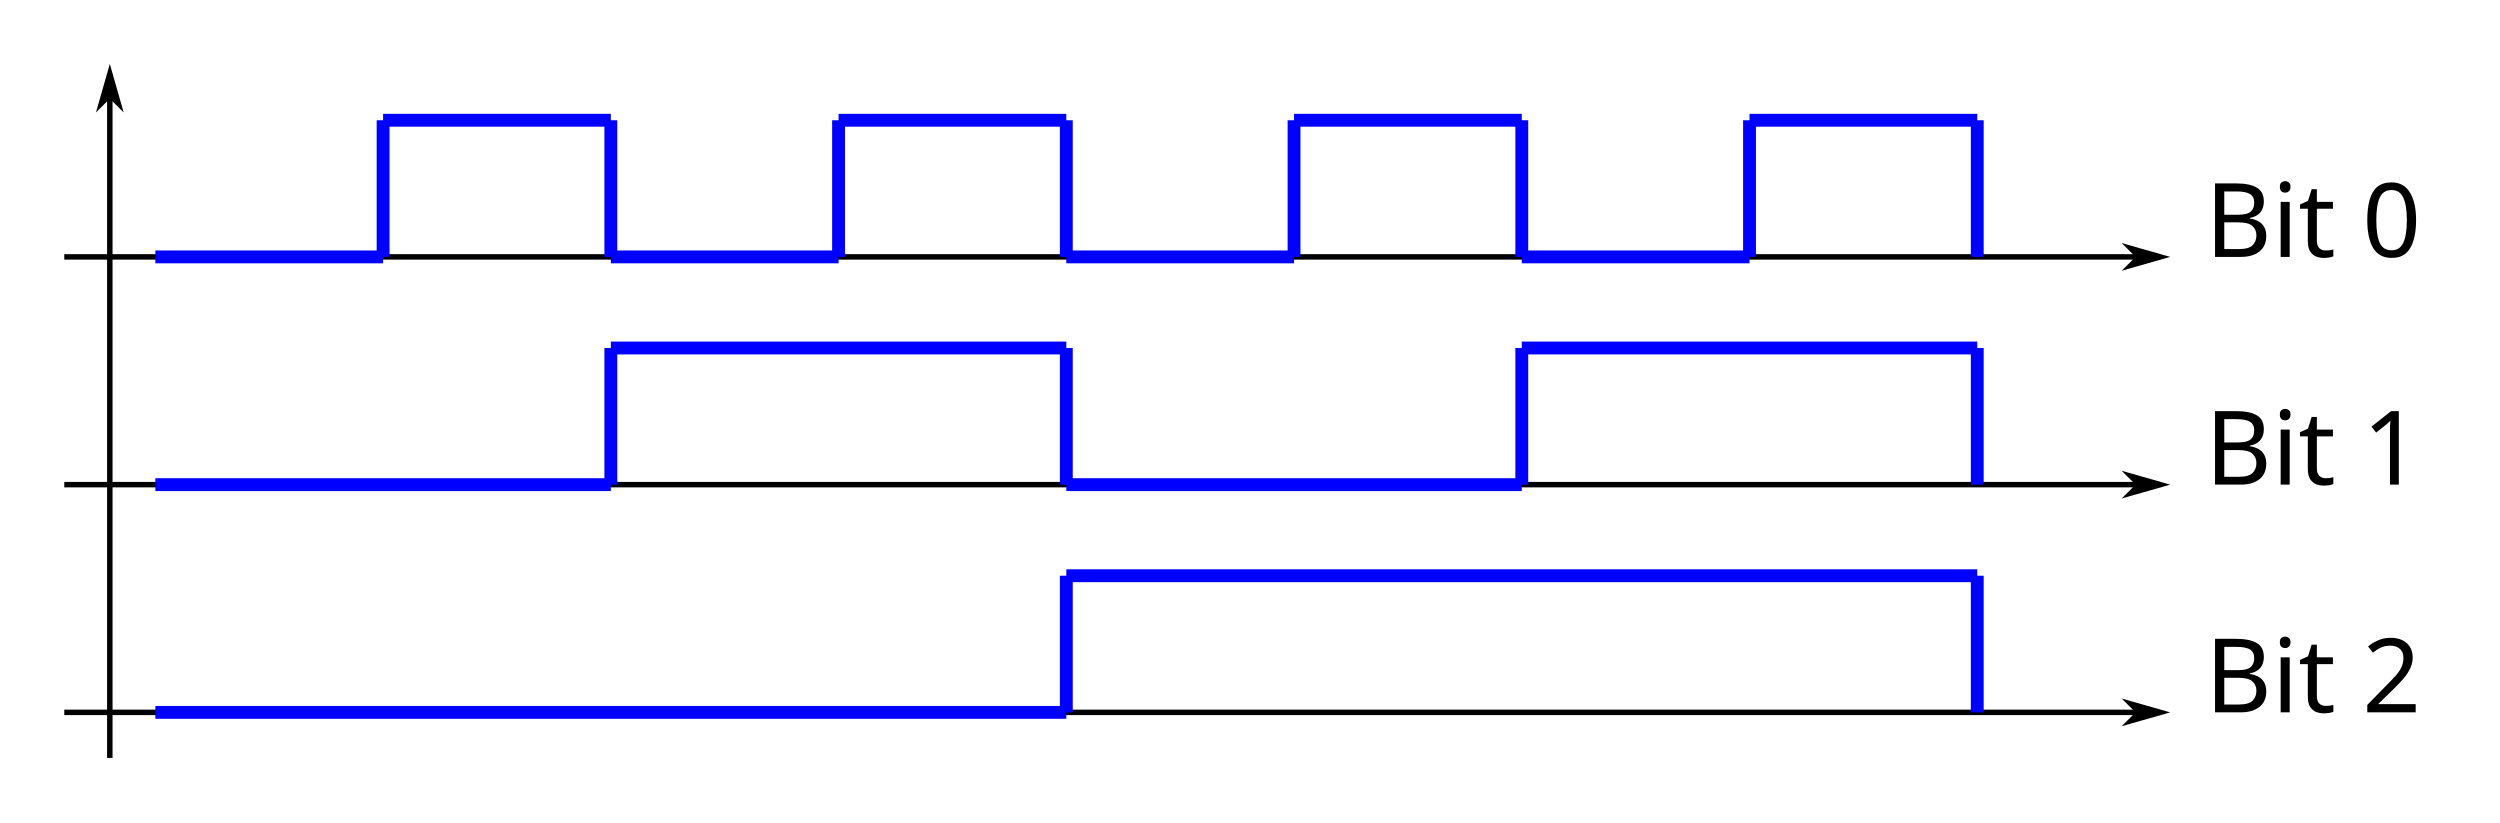
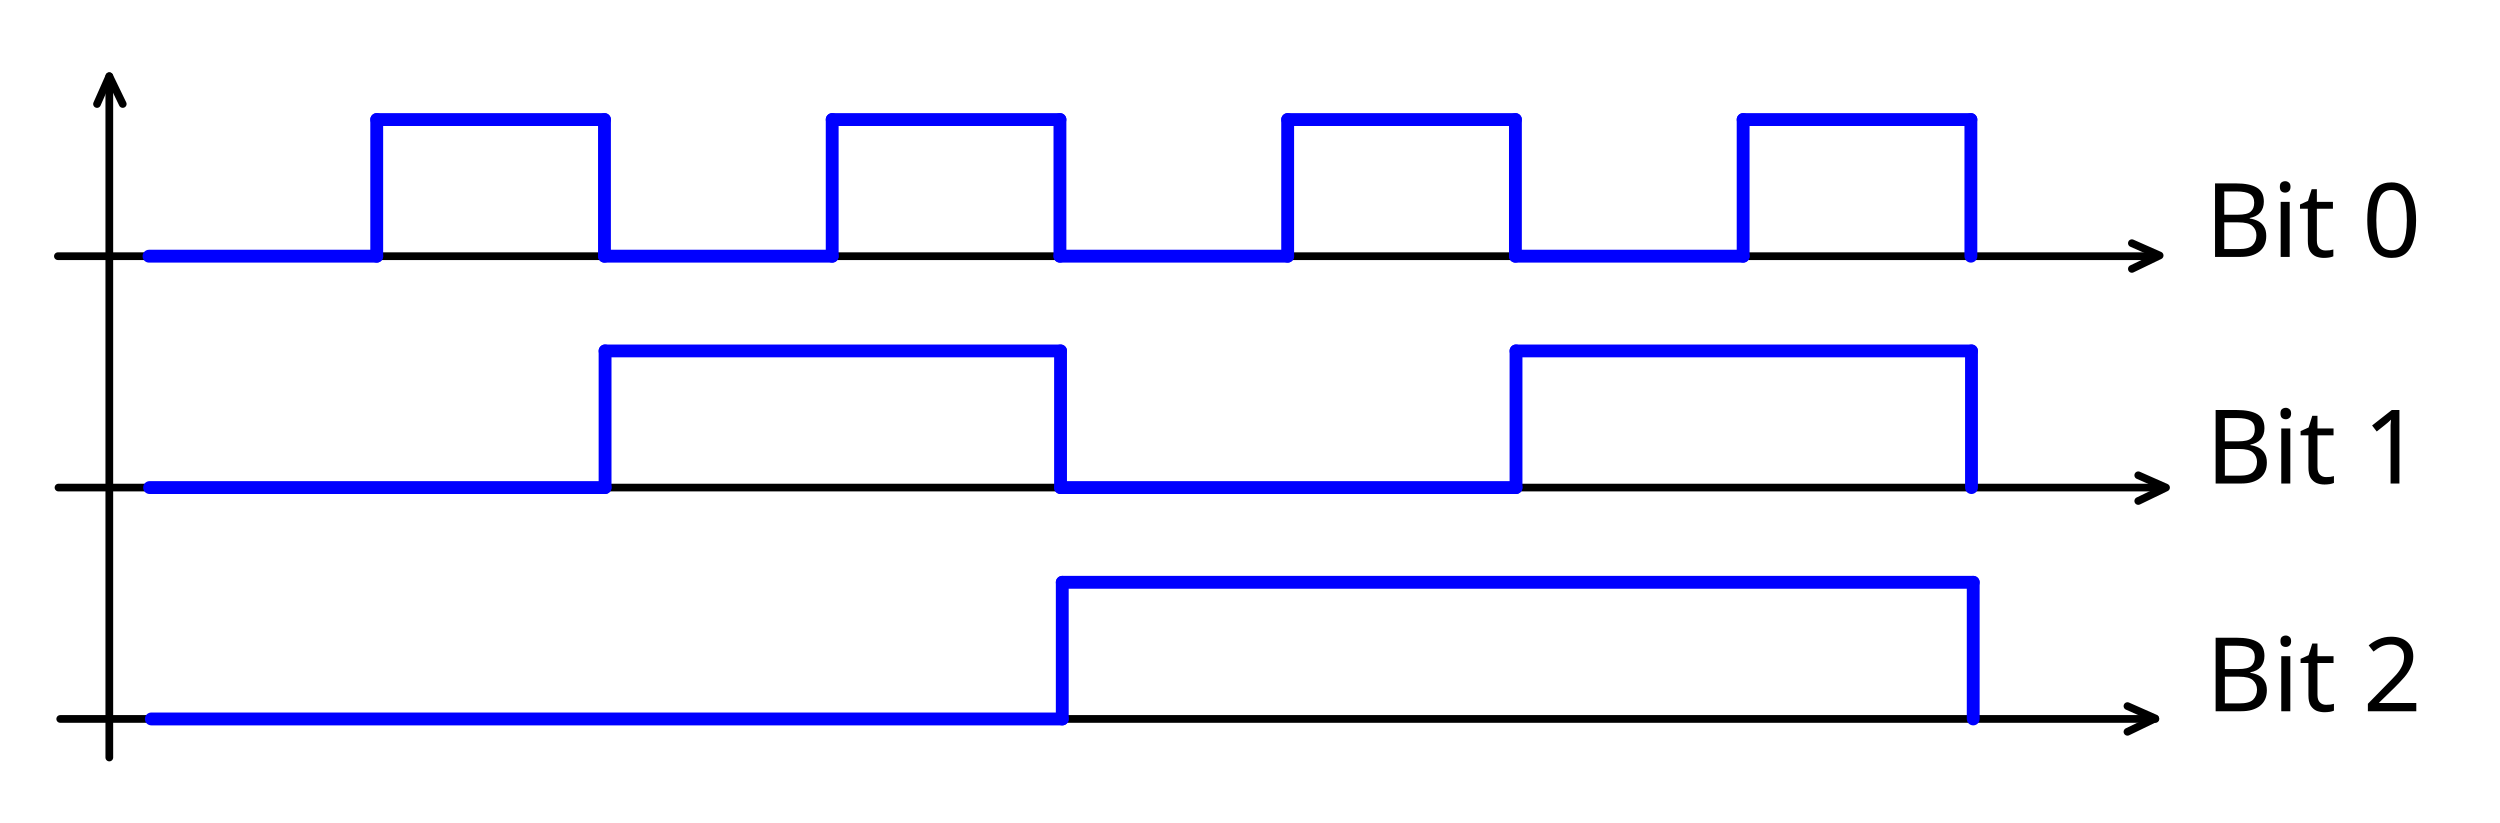
<svg xmlns="http://www.w3.org/2000/svg" width="194.485" height="63.962" id="svg12295" version="1.1">
  <defs id="defs12297">
    <marker orient="auto" refY="0" refX="0" id="Arrow1Mend" style="overflow:visible">
      <path id="path5745" d="M 0,0 5,-5 -12.5,0 5,5 0,0 Z" style="fill-rule:evenodd;stroke:#000000;stroke-width:1pt" transform="matrix(-0.4,0,0,-0.4,-4,0)" />
    </marker>
    <marker orient="auto" refY="0" refX="0" id="Arrow1Mend-6" style="overflow:visible">
      <path id="path5745-2" d="M 0,0 5,-5 -12.5,0 5,5 0,0 Z" style="fill-rule:evenodd;stroke:#000000;stroke-width:1pt" transform="matrix(-0.4,0,0,-0.4,-4,0)" />
    </marker>
    <marker orient="auto" refY="0" refX="0" id="Arrow1Mend-2" style="overflow:visible">
      <path id="path5745-3" d="M 0,0 5,-5 -12.5,0 5,5 0,0 Z" style="fill-rule:evenodd;stroke:#000000;stroke-width:1pt" transform="matrix(-0.4,0,0,-0.4,-4,0)" />
    </marker>
    <marker orient="auto" refY="0" refX="0" id="Arrow1Mend-60" style="overflow:visible">
      <path id="path5745-6" d="M 0,0 5,-5 -12.5,0 5,5 0,0 Z" style="fill-rule:evenodd;stroke:#000000;stroke-width:1pt" transform="matrix(-0.4,0,0,-0.4,-4,0)" />
    </marker>
    <marker orient="auto" refY="0" refX="0" id="Arrow1Mend-62" style="overflow:visible">
      <path id="path5745-9" d="M 0,0 5,-5 -12.5,0 5,5 0,0 Z" style="fill-rule:evenodd;stroke:#000000;stroke-width:1pt" transform="matrix(-0.4,0,0,-0.4,-4,0)" />
    </marker>
    <marker orient="auto" refY="0" refX="0" id="Arrow1Mend-8" style="overflow:visible">
      <path id="path5745-25" d="M 0,0 5,-5 -12.5,0 5,5 0,0 Z" style="fill-rule:evenodd;stroke:#000000;stroke-width:1pt" transform="matrix(-0.4,0,0,-0.4,-4,0)" />
    </marker>
    <marker orient="auto" refY="0" refX="0" id="Arrow1Mend-7" style="overflow:visible">
      <path id="path5745-63" d="M 0,0 5,-5 -12.5,0 5,5 0,0 Z" style="fill-rule:evenodd;stroke:#000000;stroke-width:1pt" transform="matrix(-0.4,0,0,-0.4,-4,0)" />
    </marker>
    <marker orient="auto" refY="0" refX="0" id="Arrow1Mend-9" style="overflow:visible">
      <path id="path5745-0" d="M 0,0 5,-5 -12.5,0 5,5 0,0 Z" style="fill-rule:evenodd;stroke:#000000;stroke-width:1pt" transform="matrix(-0.4,0,0,-0.4,-4,0)" />
    </marker>
    <marker orient="auto" refY="0" refX="0" id="Arrow1Mend-3" style="overflow:visible">
      <path id="path5745-29" d="M 0,0 5,-5 -12.5,0 5,5 0,0 Z" style="fill-rule:evenodd;stroke:#000000;stroke-width:1pt" transform="matrix(-0.4,0,0,-0.4,-4,0)" />
    </marker>
    <marker orient="auto" refY="0" refX="0" id="Arrow1Mend-72" style="overflow:visible">
      <path id="path5745-1" d="M 0,0 5,-5 -12.5,0 5,5 0,0 Z" style="fill-rule:evenodd;stroke:#000000;stroke-width:1pt" transform="matrix(-0.4,0,0,-0.4,-4,0)" />
    </marker>
    <marker orient="auto" refY="0" refX="0" id="Arrow1Mend-4" style="overflow:visible">
      <path id="path5745-91" d="M 0,0 5,-5 -12.5,0 5,5 0,0 Z" style="fill-rule:evenodd;stroke:#000000;stroke-width:1pt" transform="matrix(-0.4,0,0,-0.4,-4,0)" />
    </marker>
  </defs>
  <g id="layer1" transform="translate(-76.49606,-341.4319)">
-     <path style="fill:none;stroke:#000000;stroke-width:0.425;stroke-linecap:butt;stroke-linejoin:miter;stroke-miterlimit:4;stroke-dasharray:none;stroke-opacity:1;marker-end:url(#Arrow1Mend)" d="m 81.496,396.85 162.992,0" id="path13617-05" />
-     <path style="fill:none;stroke:#000000;stroke-width:0.425;stroke-linecap:butt;stroke-linejoin:miter;stroke-miterlimit:4;stroke-dasharray:none;stroke-opacity:1;marker-end:url(#Arrow1Mend)" d="m 81.496,379.134 162.992,0" id="path13617-8" />
-     <path style="fill:none;stroke:#000000;stroke-width:0.425;stroke-linecap:butt;stroke-linejoin:miter;stroke-miterlimit:4;stroke-dasharray:none;stroke-opacity:1;marker-end:url(#Arrow1Mend)" d="m 81.496,361.417 162.992,0" id="path13617-91" />
-     <path style="fill:none;stroke:#000000;stroke-width:0.425;stroke-linecap:butt;stroke-linejoin:miter;stroke-miterlimit:4;stroke-dasharray:none;stroke-opacity:1;marker-end:url(#Arrow1Mend)" d="m 85.039,400.394 2e-6,-53.15" id="path13433" />
+     <path style="fill:none;stroke:#000000;stroke-width:0.6;stroke-linecap:round;stroke-linejoin:miter;stroke-miterlimit:4;stroke-opacity:1;stroke-dasharray:none;marker-end:none" d="m 81.181,397.362 162.992,0" id="path13617-05" />
+     <path style="fill:none;stroke:#000000;stroke-width:0.6;stroke-linecap:round;stroke-linejoin:miter;stroke-miterlimit:4;stroke-opacity:1;stroke-dasharray:none;marker-end:none" d="m 81.047,379.362 162.992,0" id="path13617-8" />
+     <path style="fill:none;stroke:#000000;stroke-width:0.6;stroke-linecap:round;stroke-linejoin:miter;stroke-miterlimit:4;stroke-opacity:1;stroke-dasharray:none;marker-end:none" d="m 81,361.362 162.992,0" id="path13617-91" />
+     <path style="fill:none;stroke:#000000;stroke-width:0.6;stroke-linecap:round;stroke-linejoin:miter;stroke-miterlimit:4;stroke-opacity:1;stroke-dasharray:none;marker-end:none" d="m 85,400.362 0,-53" id="path13433" />
    <text xml:space="preserve" style="font-style:normal;font-weight:normal;font-size:8px;line-height:125%;font-family:Sans;letter-spacing:0px;word-spacing:0px;fill:#000000;fill-opacity:1;stroke:none" x="248.031" y="361.417" id="text13987-2-6-2">
      <tspan id="tspan13989-7-6-7" x="248.031" y="361.417">Bit 0</tspan>
    </text>
-     <text xml:space="preserve" style="font-style:normal;font-weight:normal;font-size:8px;line-height:125%;font-family:Sans;letter-spacing:0px;word-spacing:0px;fill:#000000;fill-opacity:1;stroke:none" x="248.031" y="379.134" id="text13987-2-1-9">
-       <tspan id="tspan13989-7-9-0" x="248.031" y="379.134">Bit 1</tspan>
+     <text xml:space="preserve" style="font-size:8px;font-style:normal;font-weight:normal;line-height:125%;letter-spacing:0px;word-spacing:0px;fill:#000000;fill-opacity:1;stroke:none;font-family:Sans" x="248.079" y="379.047" id="text13987-2-1-9">
+       <tspan id="tspan13989-7-9-0" x="248.079" y="379.047">Bit 1</tspan>
    </text>
-     <text xml:space="preserve" style="font-style:normal;font-weight:normal;font-size:8px;line-height:125%;font-family:Sans;letter-spacing:0px;word-spacing:0px;fill:#000000;fill-opacity:1;stroke:none" x="248.031" y="396.85" id="text13987-2-6-1-2">
-       <tspan id="tspan13989-7-6-9-5" x="248.031" y="396.85">Bit 2</tspan>
+     <text xml:space="preserve" style="font-size:8px;font-style:normal;font-weight:normal;line-height:125%;letter-spacing:0px;word-spacing:0px;fill:#000000;fill-opacity:1;stroke:none;font-family:Sans" x="248.079" y="396.764" id="text13987-2-6-1-2">
+       <tspan id="tspan13989-7-6-9-5" x="248.079" y="396.764">Bit 2</tspan>
    </text>
-     <path style="fill:none;stroke:#0000ff;stroke-width:1px;stroke-linecap:butt;stroke-linejoin:miter;stroke-opacity:1" d="m 106.299,361.417 0,-10.63" id="path12305-7-9" />
-     <path style="fill:none;stroke:#0000ff;stroke-width:1px;stroke-linecap:butt;stroke-linejoin:miter;stroke-opacity:1" d="m 106.299,350.787 17.717,0" id="path12311-4-06" />
-     <path style="fill:none;stroke:#0000ff;stroke-width:1px;stroke-linecap:butt;stroke-linejoin:miter;stroke-opacity:1" d="m 88.583,361.417 17.717,10e-6" id="path12307-9-77-5" />
-     <path style="fill:none;stroke:#0000ff;stroke-width:1px;stroke-linecap:butt;stroke-linejoin:miter;stroke-opacity:1" d="m 124.016,350.787 0,10.63" id="path12727-4" />
-     <path style="fill:none;stroke:#0000ff;stroke-width:1px;stroke-linecap:butt;stroke-linejoin:miter;stroke-opacity:1" d="m 159.449,396.85 0,-10.63" id="path12305-7-98" />
-     <path style="fill:none;stroke:#0000ff;stroke-width:1px;stroke-linecap:butt;stroke-linejoin:miter;stroke-opacity:1" d="m 159.449,386.22 70.866,-10e-6" id="path12311-4-4" />
-     <path style="fill:none;stroke:#0000ff;stroke-width:1px;stroke-linecap:butt;stroke-linejoin:miter;stroke-opacity:1" d="m 88.583,396.85 70.866,10e-6" id="path12307-9-77-0" />
-     <path style="fill:none;stroke:#0000ff;stroke-width:1px;stroke-linecap:butt;stroke-linejoin:miter;stroke-opacity:1" d="m 230.315,386.22 0,10.63" id="path12727-5" />
-     <path style="fill:none;stroke:#0000ff;stroke-width:1px;stroke-linecap:butt;stroke-linejoin:miter;stroke-opacity:1" d="m 141.732,361.417 0,-10.63" id="path12305-7-9-6" />
-     <path style="fill:none;stroke:#0000ff;stroke-width:1px;stroke-linecap:butt;stroke-linejoin:miter;stroke-opacity:1" d="m 141.732,350.787 17.717,0" id="path12311-4-06-2" />
-     <path style="fill:none;stroke:#0000ff;stroke-width:1px;stroke-linecap:butt;stroke-linejoin:miter;stroke-opacity:1" d="m 124.016,361.417 17.717,10e-6" id="path12307-9-77-5-4" />
-     <path style="fill:none;stroke:#0000ff;stroke-width:1px;stroke-linecap:butt;stroke-linejoin:miter;stroke-opacity:1" d="m 159.449,350.787 0,10.63" id="path12727-4-4" />
-     <path style="fill:none;stroke:#0000ff;stroke-width:1px;stroke-linecap:butt;stroke-linejoin:miter;stroke-opacity:1" d="m 177.165,361.417 0,-10.63" id="path12305-7-9-0" />
-     <path style="fill:none;stroke:#0000ff;stroke-width:1px;stroke-linecap:butt;stroke-linejoin:miter;stroke-opacity:1" d="m 177.165,350.787 17.717,0" id="path12311-4-06-3" />
-     <path style="fill:none;stroke:#0000ff;stroke-width:1px;stroke-linecap:butt;stroke-linejoin:miter;stroke-opacity:1" d="m 159.449,361.417 17.717,10e-6" id="path12307-9-77-5-9" />
-     <path style="fill:none;stroke:#0000ff;stroke-width:1px;stroke-linecap:butt;stroke-linejoin:miter;stroke-opacity:1" d="m 194.882,350.787 0,10.63" id="path12727-4-1" />
-     <path style="fill:none;stroke:#0000ff;stroke-width:1px;stroke-linecap:butt;stroke-linejoin:miter;stroke-opacity:1" d="m 212.598,361.417 0,-10.63" id="path12305-7-9-6-3" />
-     <path style="fill:none;stroke:#0000ff;stroke-width:1px;stroke-linecap:butt;stroke-linejoin:miter;stroke-opacity:1" d="m 212.598,350.787 17.717,0" id="path12311-4-06-2-9" />
-     <path style="fill:none;stroke:#0000ff;stroke-width:1px;stroke-linecap:butt;stroke-linejoin:miter;stroke-opacity:1" d="m 194.882,361.417 17.717,10e-6" id="path12307-9-77-5-4-8" />
-     <path style="fill:none;stroke:#0000ff;stroke-width:1px;stroke-linecap:butt;stroke-linejoin:miter;stroke-opacity:1" d="m 230.315,350.787 0,10.63" id="path12727-4-4-4" />
-     <path style="fill:none;stroke:#0000ff;stroke-width:1px;stroke-linecap:butt;stroke-linejoin:miter;stroke-opacity:1" d="m 124.016,379.134 0,-10.63" id="path12305-7-9-0-7" />
-     <path style="fill:none;stroke:#0000ff;stroke-width:1px;stroke-linecap:butt;stroke-linejoin:miter;stroke-opacity:1" d="m 124.016,368.504 35.433,0" id="path12311-4-06-3-3" />
-     <path style="fill:none;stroke:#0000ff;stroke-width:1px;stroke-linecap:butt;stroke-linejoin:miter;stroke-opacity:1" d="m 88.583,379.134 35.433,0" id="path12307-9-77-5-9-8" />
-     <path style="fill:none;stroke:#0000ff;stroke-width:1px;stroke-linecap:butt;stroke-linejoin:miter;stroke-opacity:1" d="m 159.449,368.504 0,10.63" id="path12727-4-1-6" />
-     <path style="fill:none;stroke:#0000ff;stroke-width:1px;stroke-linecap:butt;stroke-linejoin:miter;stroke-opacity:1" d="m 194.882,379.134 0,-10.63" id="path12305-7-9-6-3-5" />
-     <path style="fill:none;stroke:#0000ff;stroke-width:1px;stroke-linecap:butt;stroke-linejoin:miter;stroke-opacity:1" d="m 194.882,368.504 35.433,0" id="path12311-4-06-2-9-4" />
-     <path style="fill:none;stroke:#0000ff;stroke-width:1px;stroke-linecap:butt;stroke-linejoin:miter;stroke-opacity:1" d="m 159.449,379.134 35.433,0" id="path12307-9-77-5-4-8-4" />
-     <path style="fill:none;stroke:#0000ff;stroke-width:1px;stroke-linecap:butt;stroke-linejoin:miter;stroke-opacity:1" d="m 230.315,368.504 0,10.63" id="path12727-4-4-4-9" />
+     <path style="fill:none;stroke:#0000ff;stroke-width:1px;stroke-linecap:round;stroke-linejoin:miter;stroke-opacity:1" d="m 105.803,361.362 0,-10.63" id="path12305-7-9" />
+     <path style="fill:none;stroke:#0000ff;stroke-width:1px;stroke-linecap:round;stroke-linejoin:miter;stroke-opacity:1" d="m 105.803,350.732 17.717,0" id="path12311-4-06" />
+     <path style="fill:none;stroke:#0000ff;stroke-width:1px;stroke-linecap:round;stroke-linejoin:miter;stroke-opacity:1" d="m 88.087,361.362 17.717,10e-6" id="path12307-9-77-5" />
+     <path style="fill:none;stroke:#0000ff;stroke-width:1px;stroke-linecap:round;stroke-linejoin:miter;stroke-opacity:1" d="m 123.52,350.732 0,10.63" id="path12727-4" />
+     <path style="fill:none;stroke:#0000ff;stroke-width:1px;stroke-linecap:round;stroke-linejoin:miter;stroke-opacity:1" d="m 159.134,397.362 0,-10.63" id="path12305-7-98" />
+     <path style="fill:none;stroke:#0000ff;stroke-width:1px;stroke-linecap:round;stroke-linejoin:miter;stroke-opacity:1" d="M 159.134,386.732 230,386.732" id="path12311-4-4" />
+     <path style="fill:none;stroke:#0000ff;stroke-width:1px;stroke-linecap:round;stroke-linejoin:miter;stroke-opacity:1" d="m 88.268,397.362 70.866,10e-6" id="path12307-9-77-0" />
+     <path style="fill:none;stroke:#0000ff;stroke-width:1px;stroke-linecap:round;stroke-linejoin:miter;stroke-opacity:1" d="m 230,386.732 0,10.63" id="path12727-5" />
+     <path style="fill:none;stroke:#0000ff;stroke-width:1px;stroke-linecap:round;stroke-linejoin:miter;stroke-opacity:1" d="m 141.236,361.362 0,-10.63" id="path12305-7-9-6" />
+     <path style="fill:none;stroke:#0000ff;stroke-width:1px;stroke-linecap:round;stroke-linejoin:miter;stroke-opacity:1" d="m 141.236,350.732 17.717,0" id="path12311-4-06-2" />
+     <path style="fill:none;stroke:#0000ff;stroke-width:1px;stroke-linecap:round;stroke-linejoin:miter;stroke-opacity:1" d="m 123.52,361.362 17.717,10e-6" id="path12307-9-77-5-4" />
+     <path style="fill:none;stroke:#0000ff;stroke-width:1px;stroke-linecap:round;stroke-linejoin:miter;stroke-opacity:1" d="m 158.953,350.732 0,10.63" id="path12727-4-4" />
+     <path style="fill:none;stroke:#0000ff;stroke-width:1px;stroke-linecap:round;stroke-linejoin:miter;stroke-opacity:1" d="m 176.669,361.362 0,-10.63" id="path12305-7-9-0" />
+     <path style="fill:none;stroke:#0000ff;stroke-width:1px;stroke-linecap:round;stroke-linejoin:miter;stroke-opacity:1" d="m 176.669,350.732 17.717,0" id="path12311-4-06-3" />
+     <path style="fill:none;stroke:#0000ff;stroke-width:1px;stroke-linecap:round;stroke-linejoin:miter;stroke-opacity:1" d="m 158.953,361.362 17.717,10e-6" id="path12307-9-77-5-9" />
+     <path style="fill:none;stroke:#0000ff;stroke-width:1px;stroke-linecap:round;stroke-linejoin:miter;stroke-opacity:1" d="m 194.386,350.732 0,10.63" id="path12727-4-1" />
+     <path style="fill:none;stroke:#0000ff;stroke-width:1px;stroke-linecap:round;stroke-linejoin:miter;stroke-opacity:1" d="m 212.102,361.362 0,-10.63" id="path12305-7-9-6-3" />
+     <path style="fill:none;stroke:#0000ff;stroke-width:1px;stroke-linecap:round;stroke-linejoin:miter;stroke-opacity:1" d="m 212.102,350.732 17.717,0" id="path12311-4-06-2-9" />
+     <path style="fill:none;stroke:#0000ff;stroke-width:1px;stroke-linecap:round;stroke-linejoin:miter;stroke-opacity:1" d="m 194.386,361.362 17.717,10e-6" id="path12307-9-77-5-4-8" />
+     <path style="fill:none;stroke:#0000ff;stroke-width:1px;stroke-linecap:round;stroke-linejoin:miter;stroke-opacity:1" d="m 229.819,350.732 0,10.63" id="path12727-4-4-4" />
+     <path style="fill:none;stroke:#0000ff;stroke-width:1px;stroke-linecap:round;stroke-linejoin:miter;stroke-opacity:1" d="m 123.567,379.362 0,-10.63" id="path12305-7-9-0-7" />
+     <path style="fill:none;stroke:#0000ff;stroke-width:1px;stroke-linecap:round;stroke-linejoin:miter;stroke-opacity:1" d="m 123.567,368.732 35.433,0" id="path12311-4-06-3-3" />
+     <path style="fill:none;stroke:#0000ff;stroke-width:1px;stroke-linecap:round;stroke-linejoin:miter;stroke-opacity:1" d="m 88.134,379.362 35.433,0" id="path12307-9-77-5-9-8" />
+     <path style="fill:none;stroke:#0000ff;stroke-width:1px;stroke-linecap:round;stroke-linejoin:miter;stroke-opacity:1" d="m 159,368.732 0,10.63" id="path12727-4-1-6" />
+     <path style="fill:none;stroke:#0000ff;stroke-width:1px;stroke-linecap:round;stroke-linejoin:miter;stroke-opacity:1" d="m 194.433,379.362 0,-10.63" id="path12305-7-9-6-3-5" />
+     <path style="fill:none;stroke:#0000ff;stroke-width:1px;stroke-linecap:round;stroke-linejoin:miter;stroke-opacity:1" d="m 194.433,368.732 35.433,0" id="path12311-4-06-2-9-4" />
+     <path style="fill:none;stroke:#0000ff;stroke-width:1px;stroke-linecap:round;stroke-linejoin:miter;stroke-opacity:1" d="m 159,379.362 35.433,0" id="path12307-9-77-5-4-8-4" />
+     <path style="fill:none;stroke:#0000ff;stroke-width:1px;stroke-linecap:round;stroke-linejoin:miter;stroke-opacity:1" d="m 229.866,368.732 0,10.63" id="path12727-4-4-4-9" />
+     <path style="fill:none;stroke:#000000;stroke-width:0.6;stroke-linecap:round;stroke-linejoin:round;stroke-miterlimit:4;stroke-opacity:1;stroke-dasharray:none" d="M 84.044,349.523 85,347.362 l 1.044,2.16" id="path4079" />
+     <path style="fill:none;stroke:#000000;stroke-width:0.6;stroke-linecap:round;stroke-linejoin:round;stroke-miterlimit:4;stroke-opacity:1;stroke-dasharray:none" d="m 242.343,360.351 2.16,0.956 -2.16,1.044" id="path4079-4" />
+     <path style="fill:none;stroke:#000000;stroke-width:0.6;stroke-linecap:round;stroke-linejoin:round;stroke-miterlimit:4;stroke-opacity:1;stroke-dasharray:none" d="m 242.84,378.406 2.16,0.956 -2.16,1.044" id="path4079-4-4" />
+     <path style="fill:none;stroke:#000000;stroke-width:0.6;stroke-linecap:round;stroke-linejoin:round;stroke-miterlimit:4;stroke-opacity:1;stroke-dasharray:none" d="m 242,396.362 2.16,0.956 L 242,398.362" id="path4079-4-6" />
  </g>
</svg>
